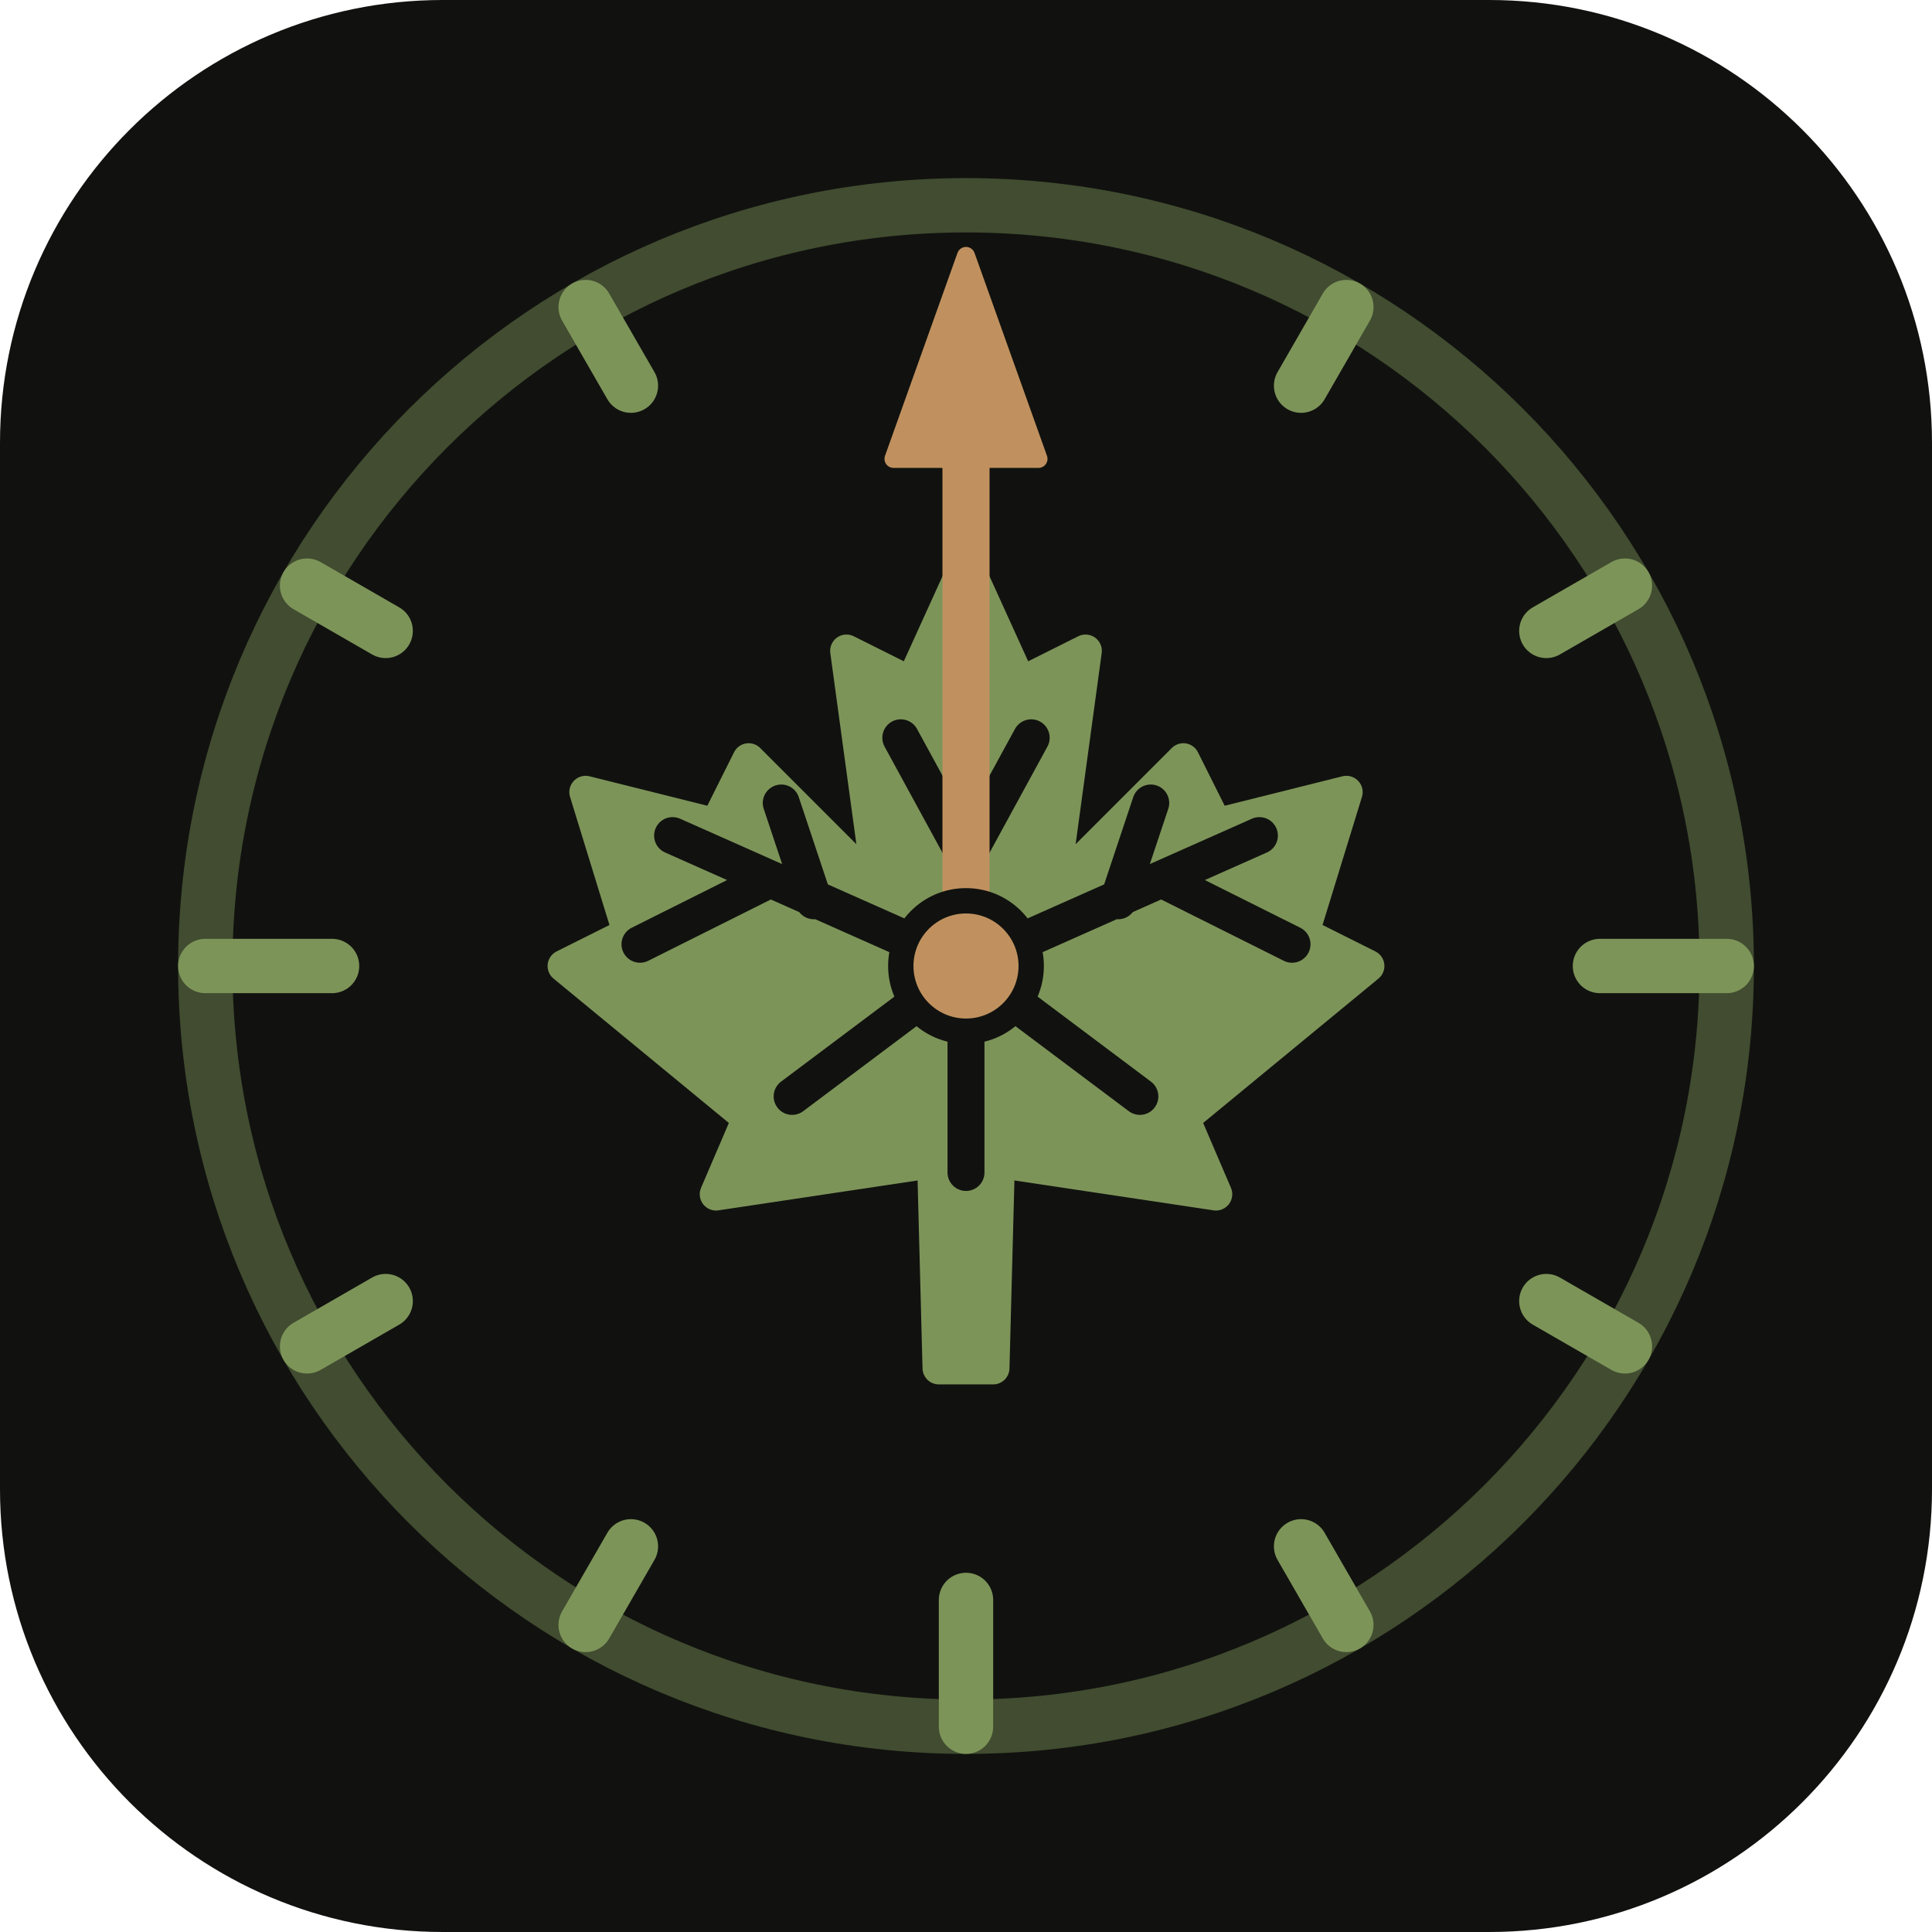
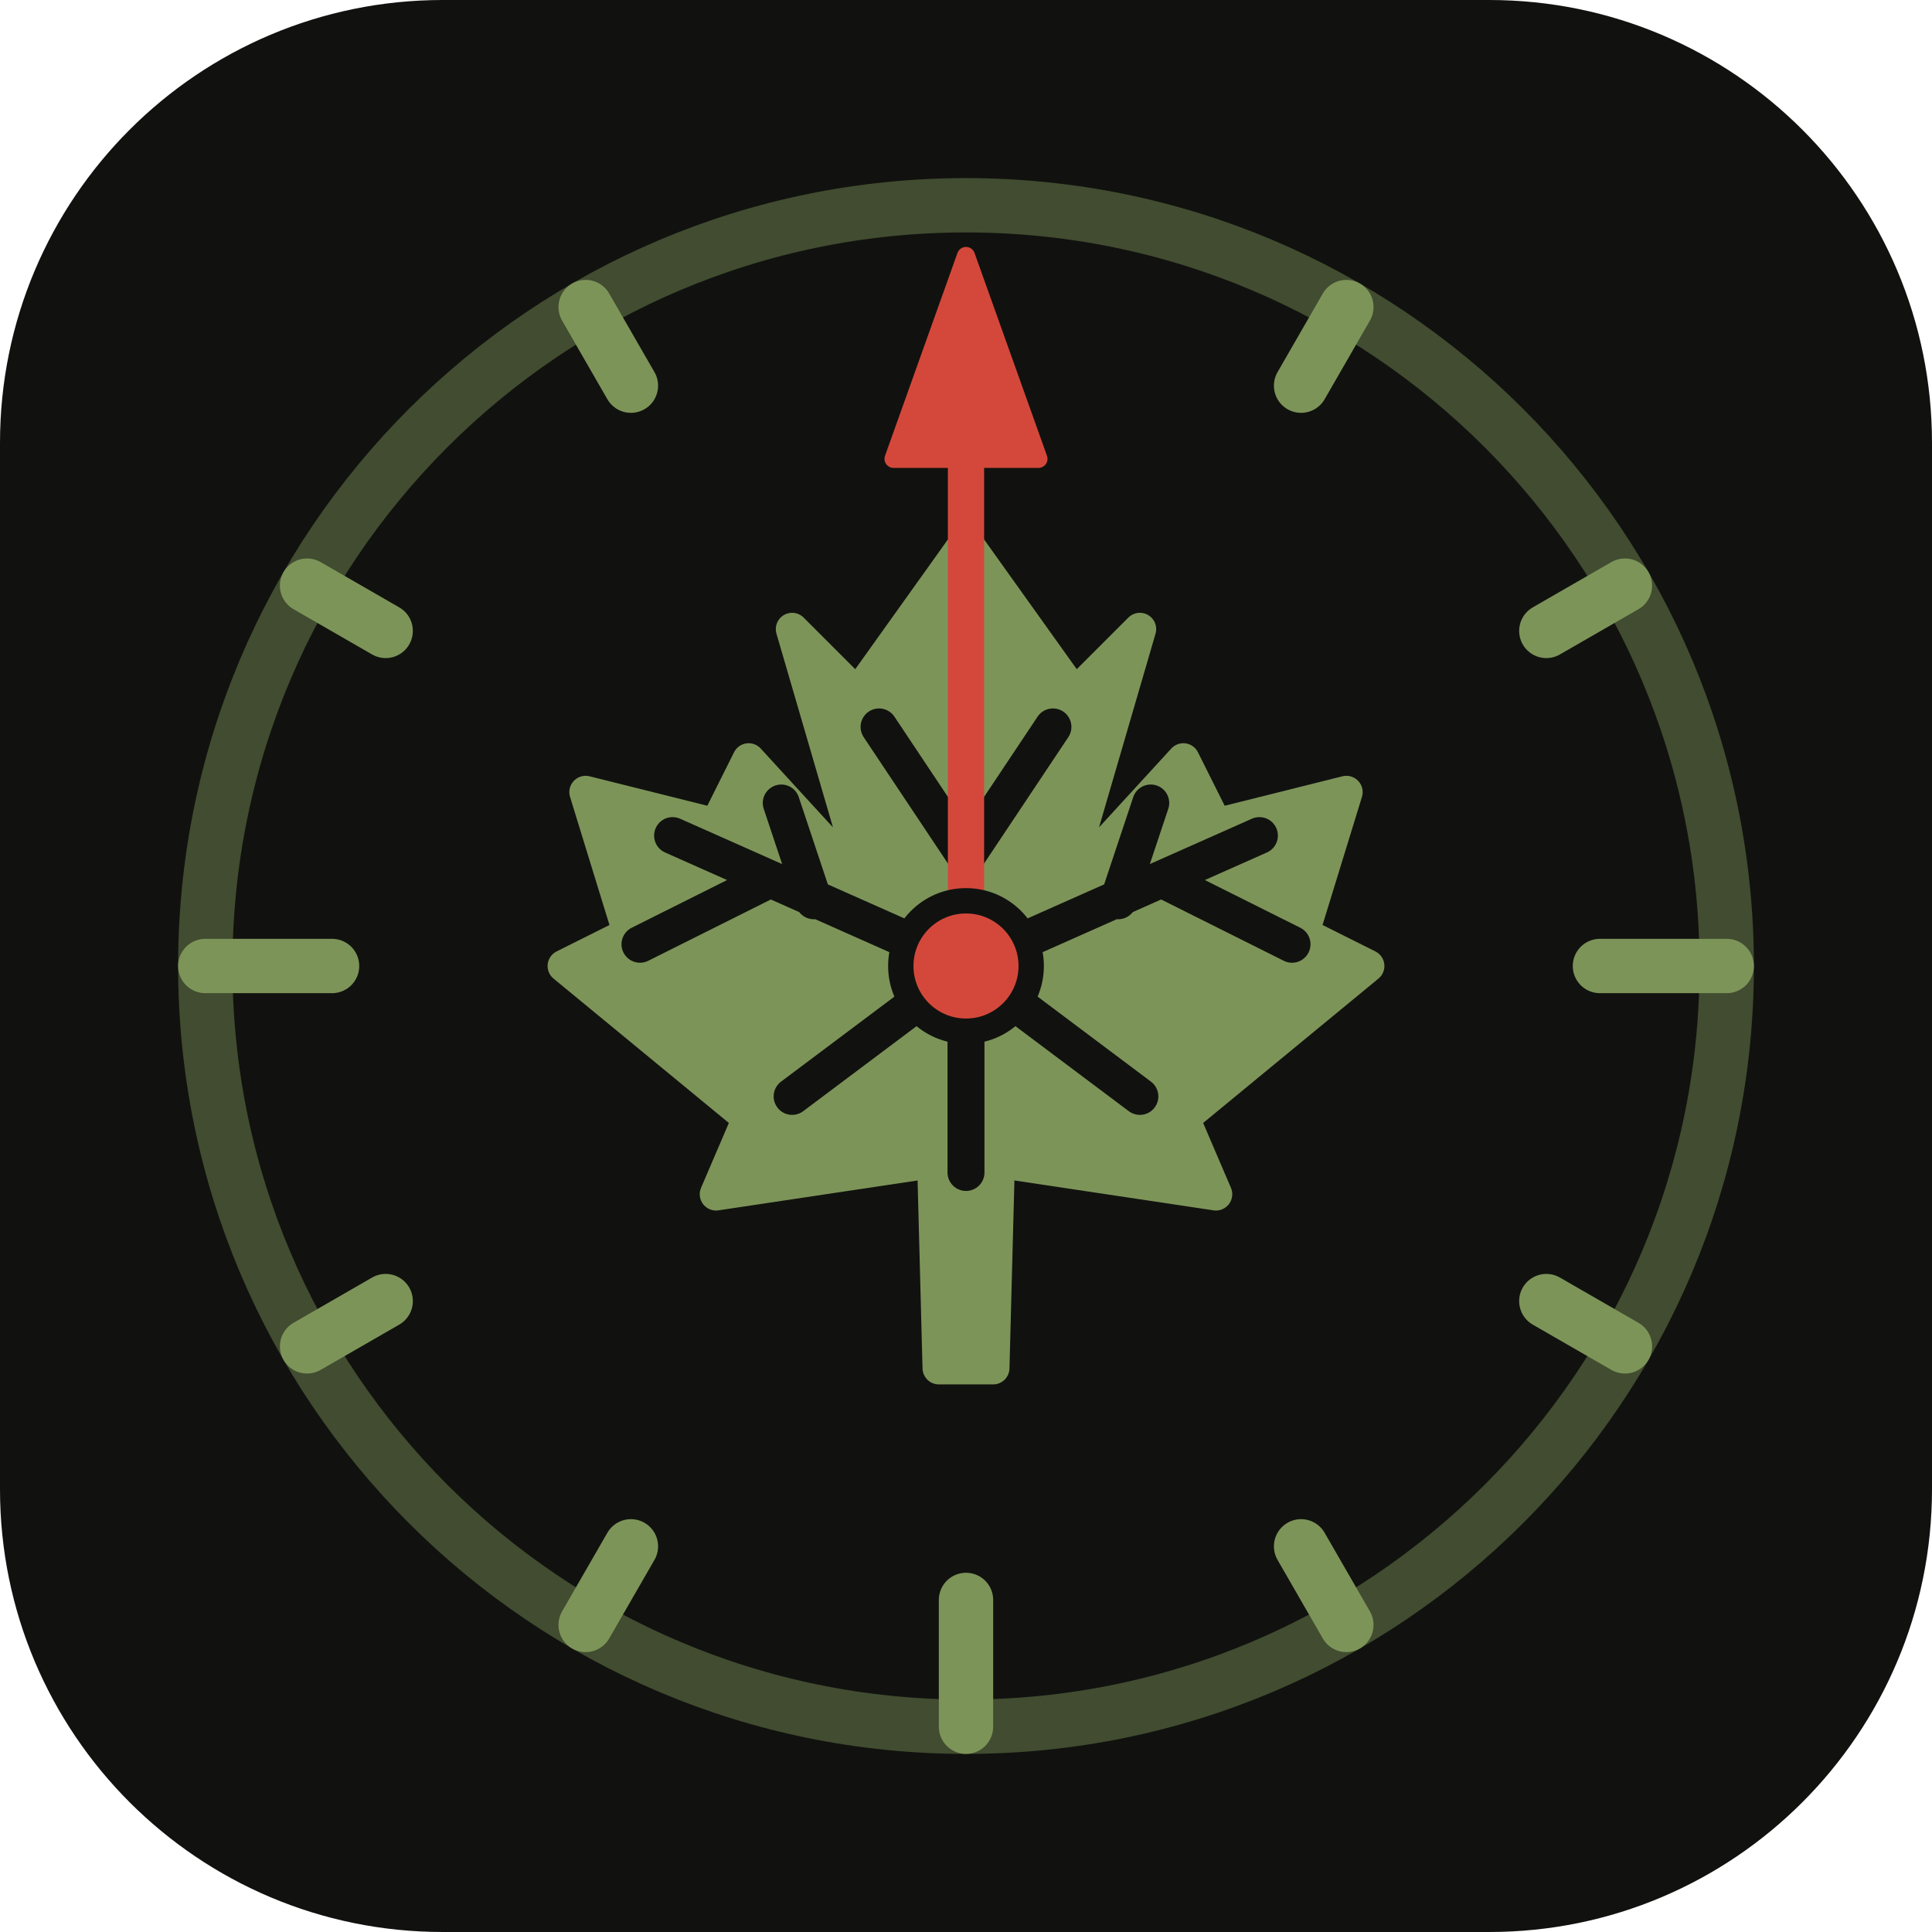
<svg xmlns="http://www.w3.org/2000/svg" viewBox="0 0 48 48">
  <rect width="48" height="48" rx="11" fill="#11120f" />
  <g transform="translate(2.4 2.4) scale(0.9)">
    <circle cx="24" cy="24" r="21" fill="none" stroke="#7d9459" stroke-opacity="0.45" stroke-width="1.5" />
    <g stroke="#7d9459" stroke-width="1.5" stroke-linecap="round">
      <line x1="34.50" y1="5.81" x2="33.25" y2="7.98" />
      <line x1="42.19" y1="13.50" x2="40.02" y2="14.75" />
      <line x1="45.00" y1="24.00" x2="41.50" y2="24.00" />
      <line x1="42.19" y1="34.50" x2="40.02" y2="33.25" />
      <line x1="34.50" y1="42.19" x2="33.25" y2="40.02" />
      <line x1="24.00" y1="45.00" x2="24.00" y2="41.50" />
      <line x1="13.50" y1="42.19" x2="14.75" y2="40.02" />
      <line x1="5.81" y1="34.50" x2="7.98" y2="33.25" />
      <line x1="3.00" y1="24.00" x2="6.50" y2="24.00" />
      <line x1="5.81" y1="13.50" x2="7.98" y2="14.75" />
      <line x1="13.50" y1="5.81" x2="14.75" y2="7.98" />
    </g>
    <g transform="translate(9.00 11.10) scale(0.3)">
-       <path d="M50 6 55 17 61 14 58 36 70 24 73 30 85 27 81 40 87 43 70 57 73 64 53 61 52.5 80 47.5 80 47 61 27 64 30 57 13 43 19 40 15 27 27 30 30 24 42 36 39 14 45 17Z" fill="#7d9459" stroke="#7d9459" stroke-width="3" stroke-linejoin="round" />
-       <path d="M50 43 77 31M50 43 23 31M50 43 66 55M50 43 34 55M50 43 50 62M64 37 67 28M36 37 33 28M68 35 80 41M32 35 20 41M50 33 56 22M50 33 44 22" stroke="#11120f" stroke-width="3.4" stroke-linecap="round" fill="none" />
+       <path d="M50 4 60 18 66 12 59 36 70 24 73 30 85 27 81 40 87 43 70 57 73 64 53 61 52.5 80 47.5 80 47 61 27 64 30 57 13 43 19 40 15 27 27 30 30 24 41 36 34 12 40 18Z" fill="#7d9459" stroke="#7d9459" stroke-width="3" stroke-linejoin="round" />
+       <path d="M50 43 77 31M50 43 23 31M50 43 66 55M50 43 34 55M50 43 50 62M64 37 67 28M36 37 33 28M68 35 80 41M32 35 20 41M50 33 58 21M50 33 42 21" stroke="#11120f" stroke-width="3.4" stroke-linecap="round" fill="none" />
    </g>
-     <path d="M24 24V9.5" stroke="#c0915f" stroke-width="1.3" stroke-linecap="round" />
-     <path d="M24 4.4 26 10H22Z" fill="#c0915f" stroke="#c0915f" stroke-width="0.5" stroke-linejoin="round" />
-     <circle cx="24" cy="24" r="1.8" fill="#c0915f" stroke="#11120f" stroke-width="0.7" />
+     <path d="M24 24V9.5" stroke="#d4483b" stroke-width="1" stroke-linecap="round" />
+     <path d="M24 4.4 26 10H22Z" fill="#d4483b" stroke="#d4483b" stroke-width="0.5" stroke-linejoin="round" />
+     <circle cx="24" cy="24" r="1.8" fill="#d4483b" stroke="#11120f" stroke-width="0.7" />
  </g>
</svg>
